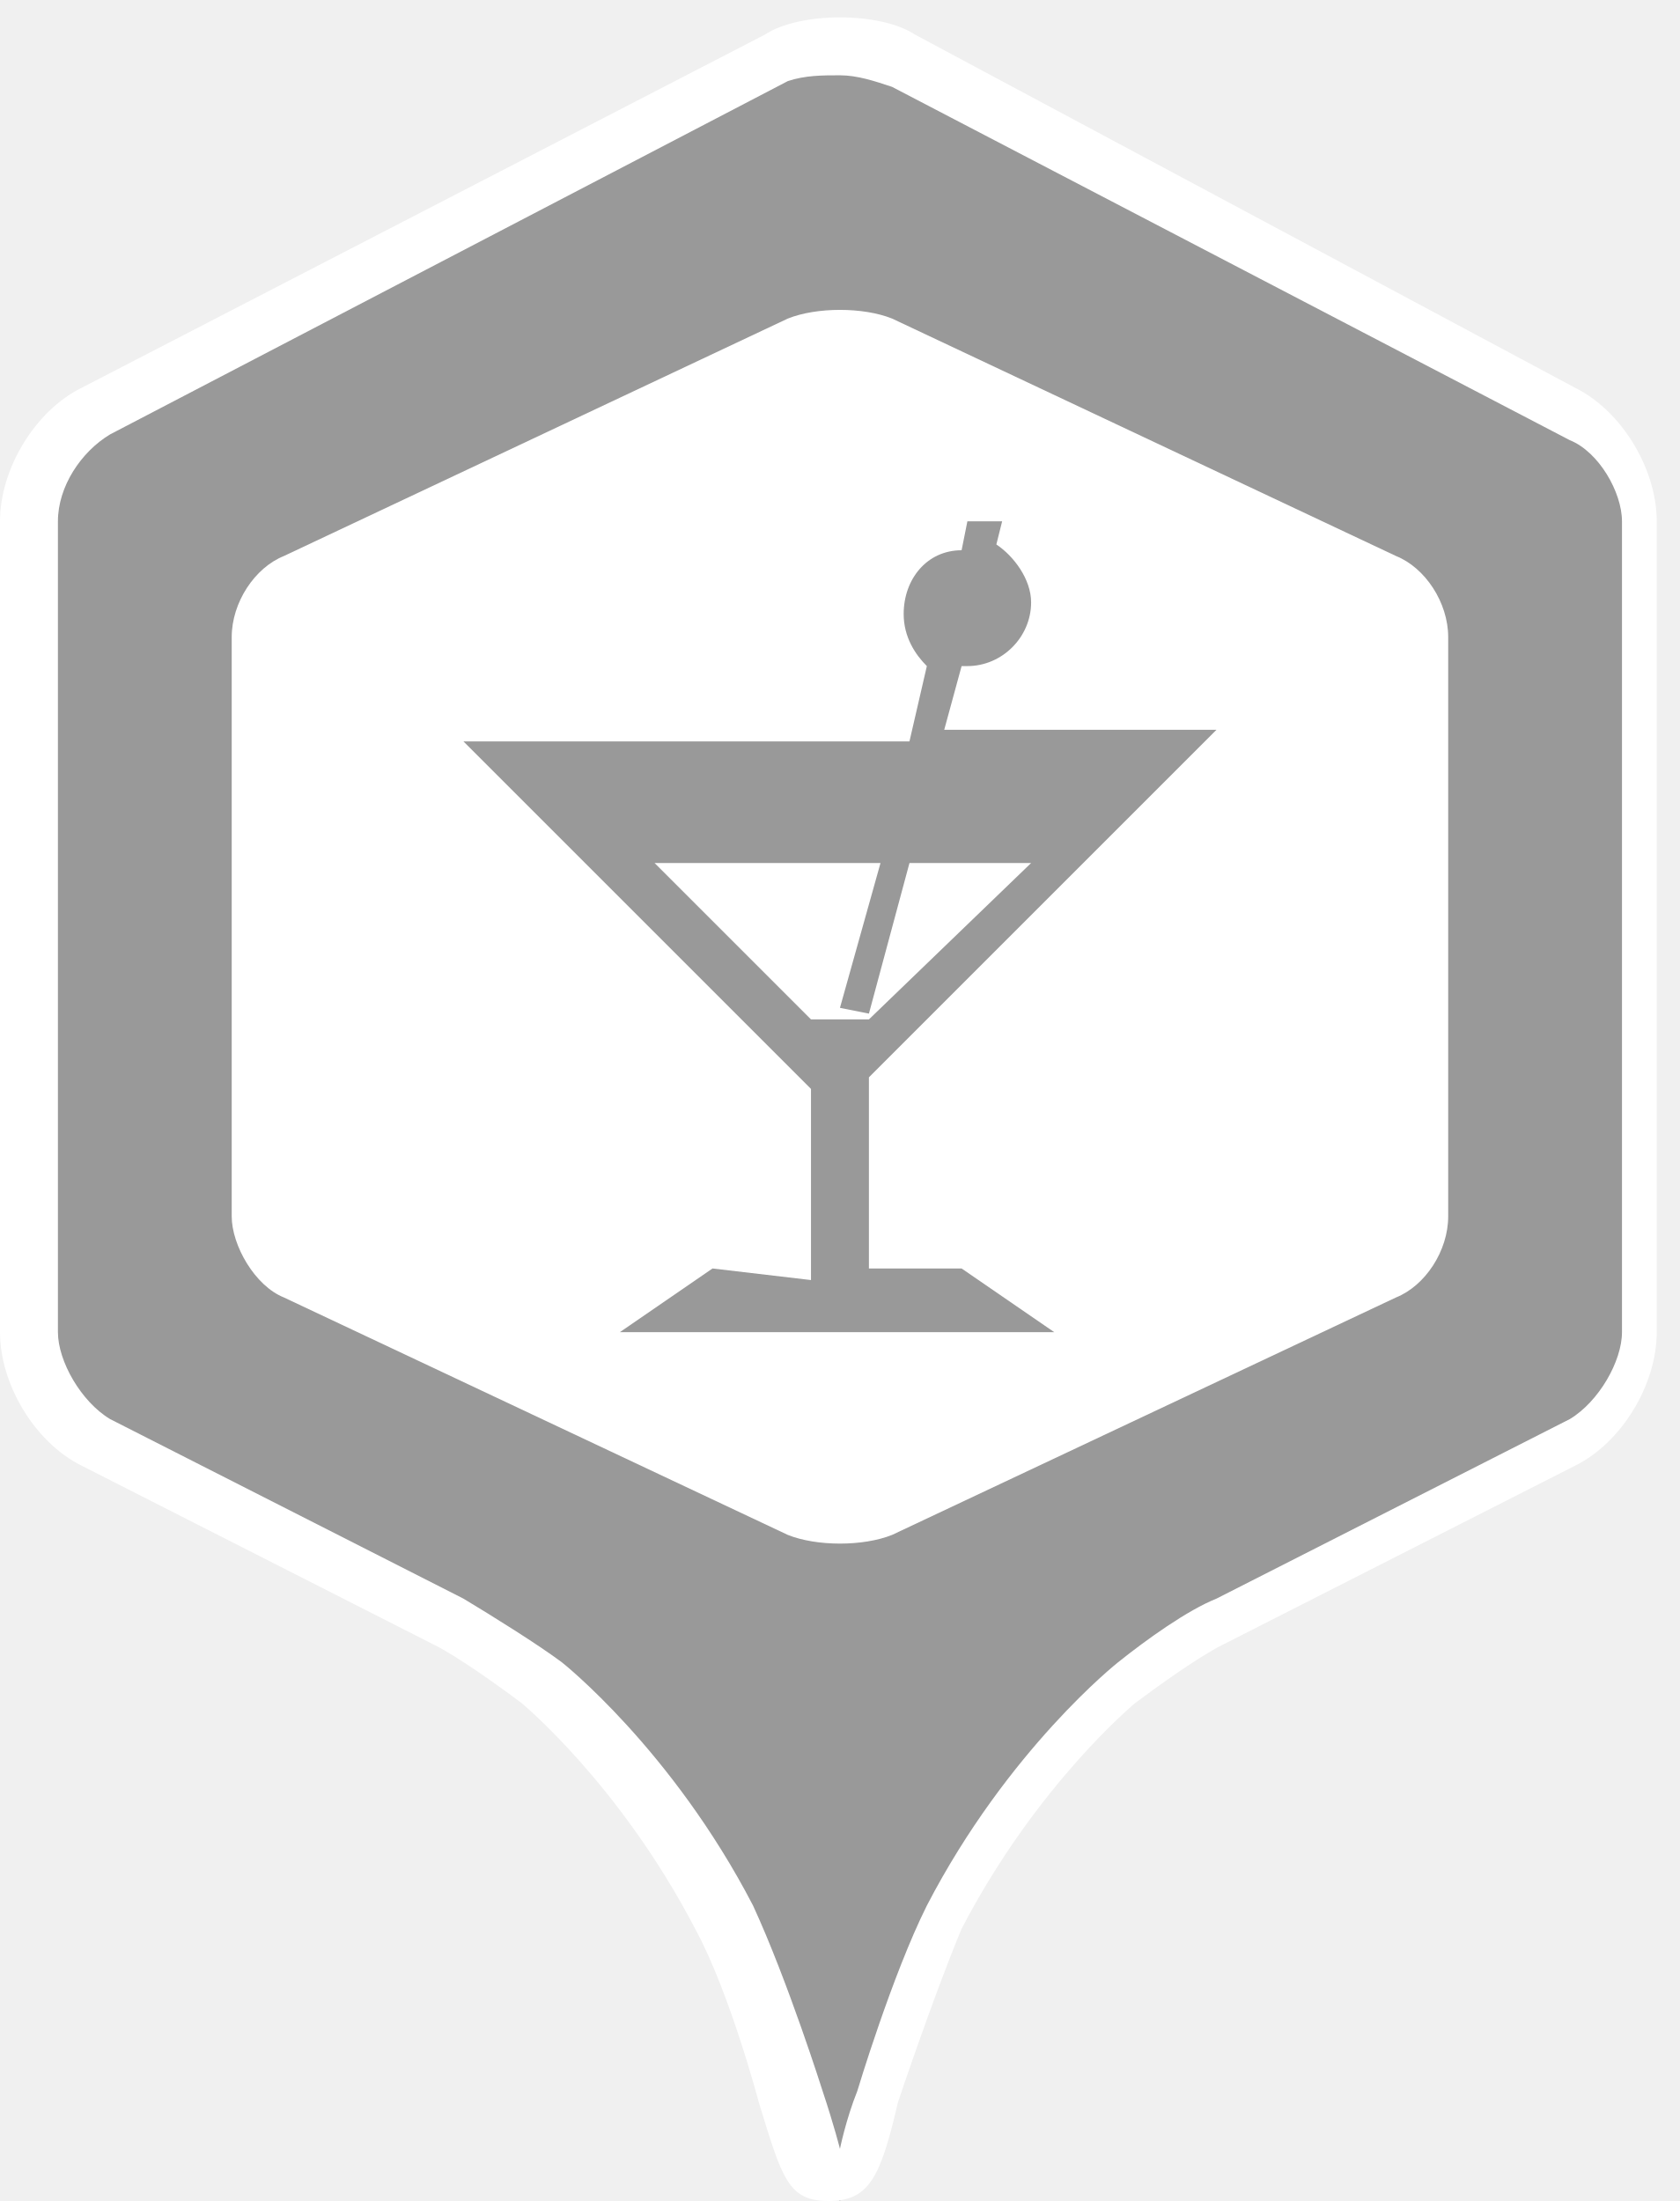
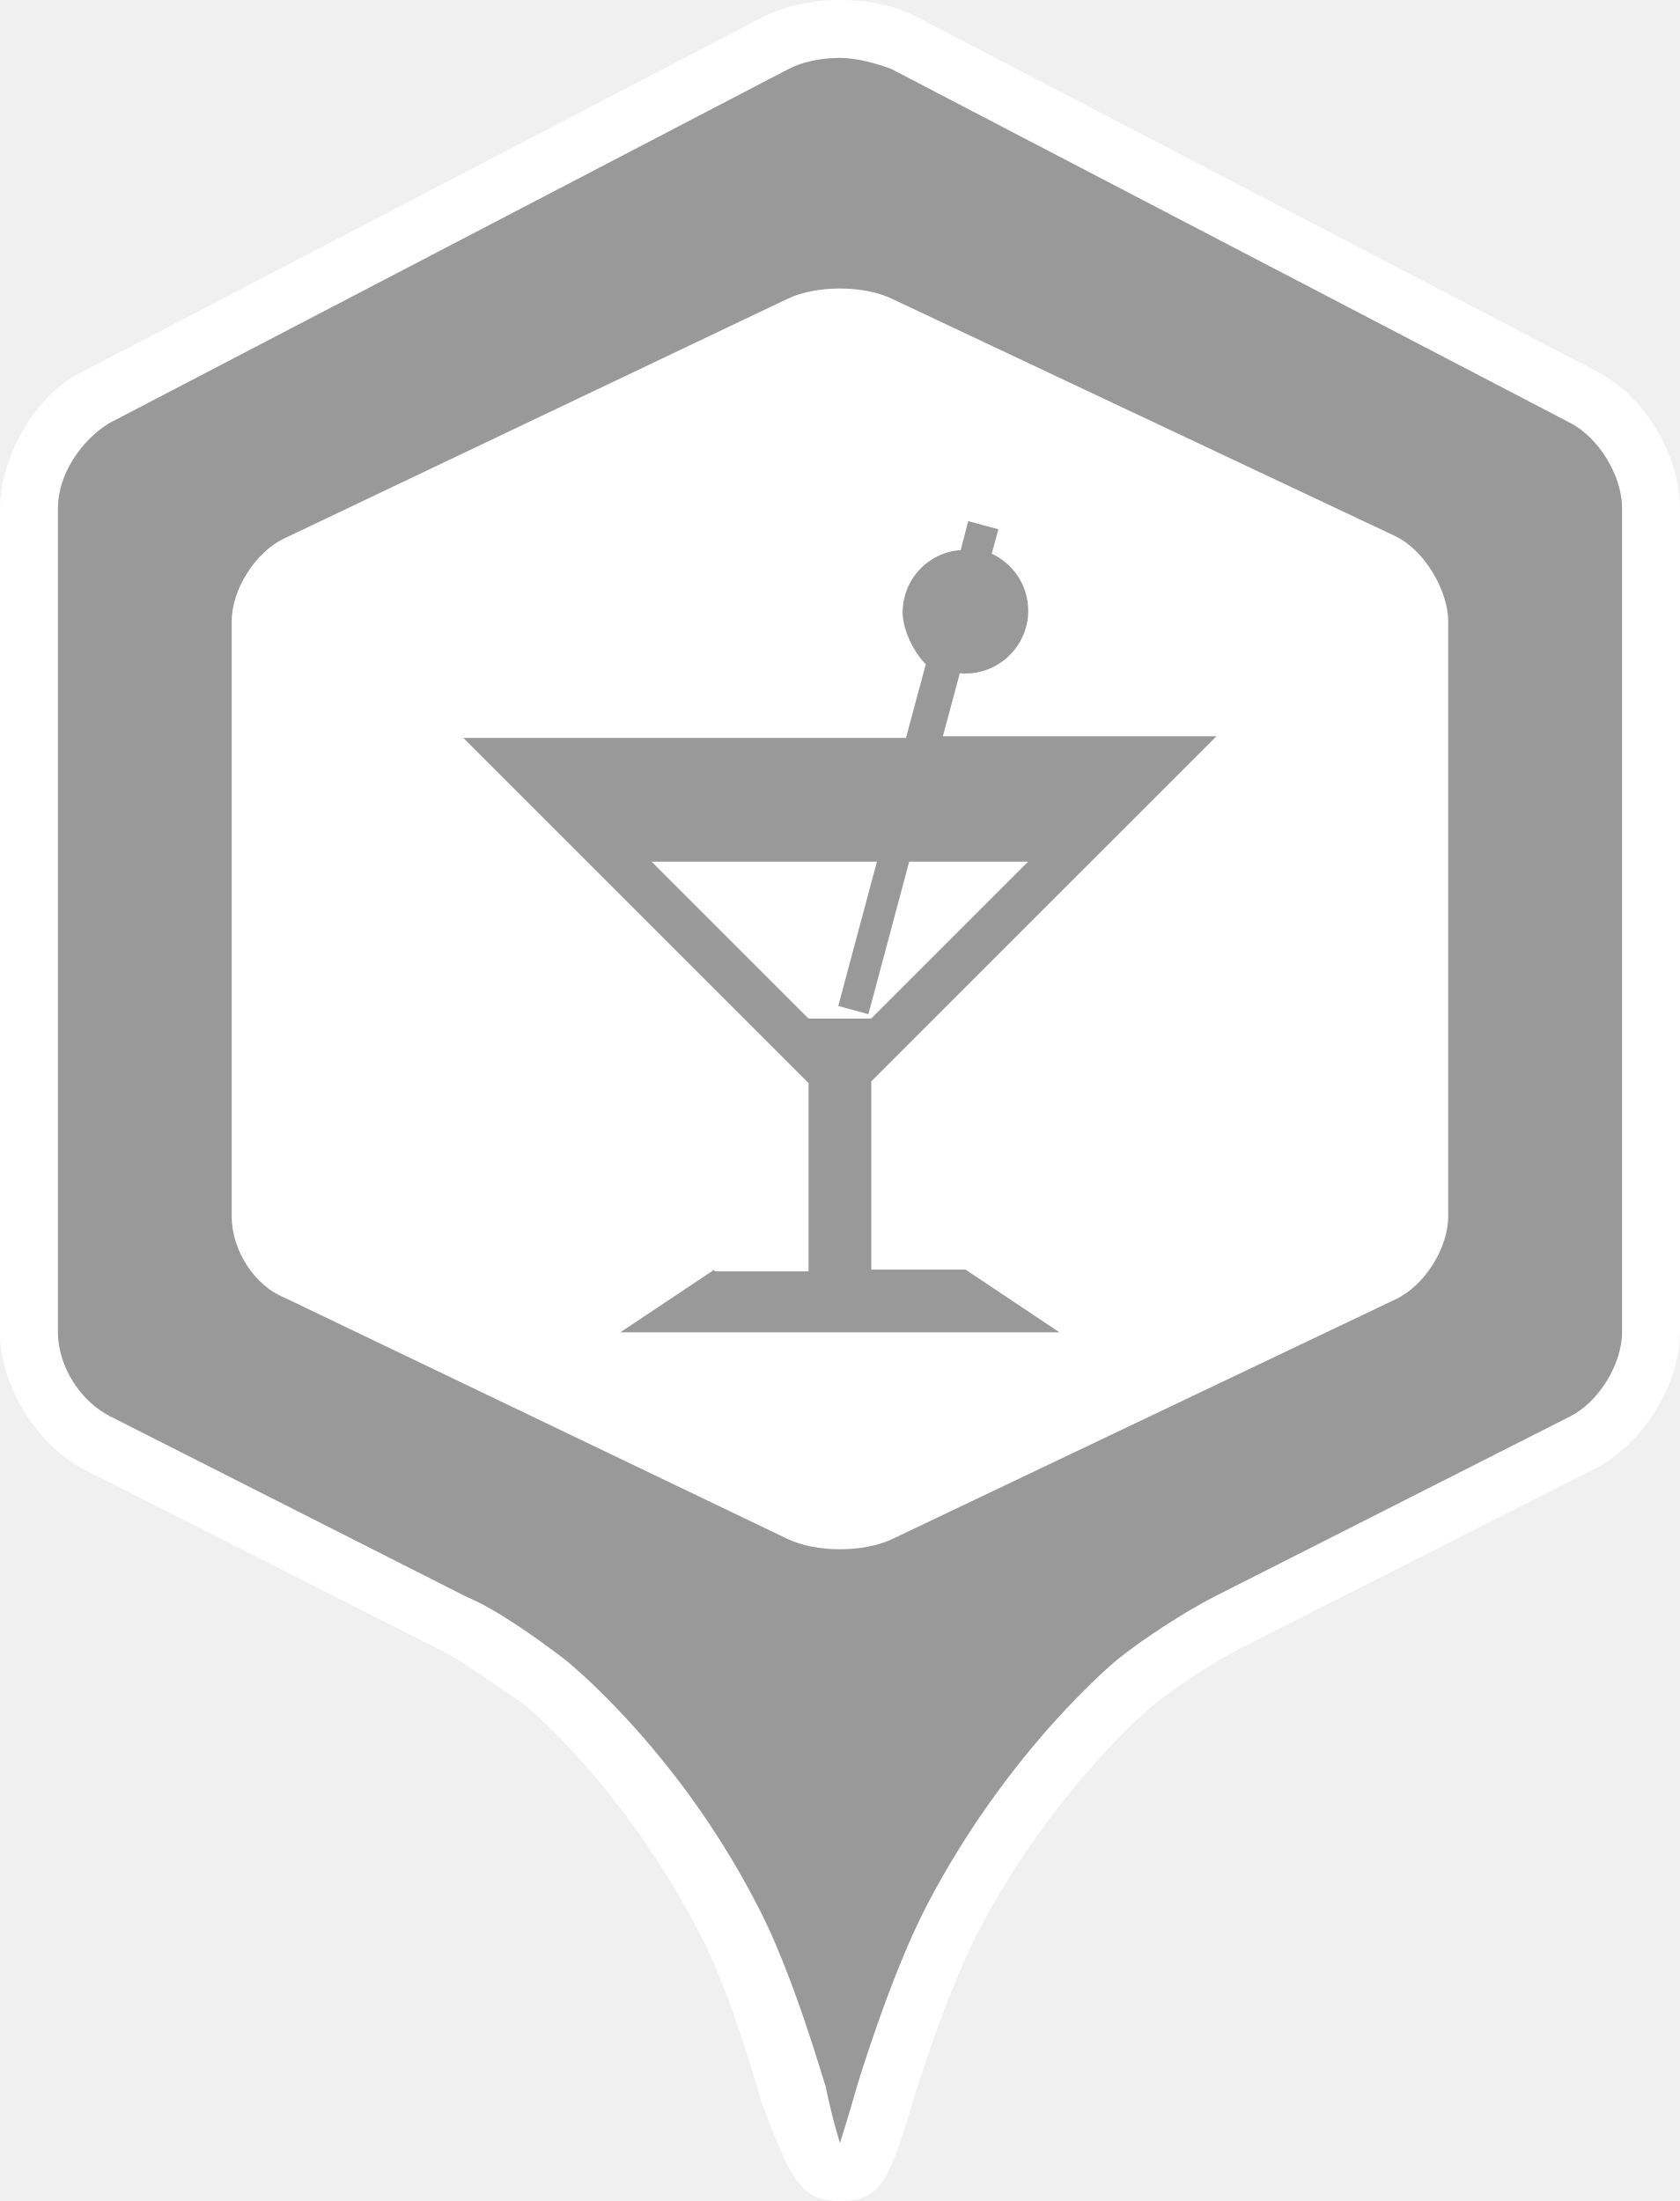
- <svg xmlns="http://www.w3.org/2000/svg" version="1.1" id="Layer_1" x="0px" y="0px" viewBox="0 0 29 38" enable-background="new 0 0 29 38" xml:space="preserve">
+ <svg xmlns="http://www.w3.org/2000/svg" version="1.2" baseProfile="tiny" id="Layer_1" x="0px" y="0px" width="29px" height="38px" viewBox="0 0 29 38" xml:space="preserve">
  <g>
-     <path fill="#999999" d="M13.7 36.2c0 0-0.6-1.9-1.2-3.1c-1.4-2.6-3.1-4.1-3.2-4.1c-0.4-0.3-1.1-0.8-1.6-1l-6.1-3.1 C1 24.6 0.5 23.7 0.5 23V9c0-0.7 0.5-1.6 1.2-1.9L13.4 1c0.3-0.2 0.7-0.2 1.1-0.2s0.8 0.1 1.1 0.2l11.7 6.1C28 7.5 28.5 8.3 28.5 9 v14c0 0.7-0.5 1.6-1.2 1.9L21.2 28c-0.5 0.2-1.2 0.7-1.6 1c0 0-1.8 1.5-3.2 4.1c-0.6 1.2-1.2 3.1-1.2 3.1L14.5 38L13.7 36.2z" />
-     <path fill="#FFFFFF" d="M14.5 1.3c0.3 0 0.6 0.1 0.9 0.2l11.7 6.1C27.6 7.8 28 8.5 28 9v14c0 0.5-0.4 1.2-0.9 1.5L21 27.6 c-0.5 0.2-1.2 0.7-1.7 1.1c0 0-1.9 1.5-3.3 4.2c-0.6 1.2-1.2 3.2-1.2 3.2c-0.2 0.5-0.3 1-0.3 1s-0.1-0.4-0.3-1c0 0-0.6-1.9-1.2-3.2 c-1.4-2.7-3.3-4.2-3.3-4.2c-0.4-0.3-1.2-0.8-1.7-1.1l-6.1-3.1C1.4 24.2 1 23.5 1 23V9c0-0.6 0.4-1.2 0.9-1.5l11.7-6.1 C13.9 1.3 14.2 1.3 14.5 1.3 M14.5 0.3c-0.5 0-1 0.1-1.3 0.3L1.4 6.7C0.6 7.1 0 8.1 0 9v14c0 0.9 0.6 1.9 1.4 2.3l6.1 3.1 c0.4 0.2 1.1 0.7 1.5 1c0 0 1.7 1.4 3 3.9c0.6 1.1 1.1 3 1.1 3c0.4 1.3 0.5 1.7 1.2 1.7s0.9-0.4 1.2-1.7c0 0 0.6-1.8 1.1-3 c1.3-2.5 3-3.9 3-3.9c0.4-0.3 1.1-0.8 1.5-1l6.1-3.1c0.8-0.4 1.4-1.4 1.4-2.3V9c0-0.9-0.6-1.9-1.4-2.3L15.8 0.6 C15.5 0.4 15 0.3 14.5 0.3L14.5 0.3z" />
+     <path fill="#FFFFFF" d="M14.5 0c-0.494 0-0.973 0.108-1.349 0.304L1.424 6.418C0.612 6.8 0 7.9 0 8.767V23 c0 0.9 0.6 1.9 1.4 2.344l6.149 3.116c0.424 0.2 1.1 0.7 1.5 0.967c0.016 0 1.7 1.4 3 3.9 c0.594 1.1 1.1 3 1.1 2.982C13.649 37.6 13.8 38 14.5 38s0.851-0.354 1.245-1.672 c0.005-0.019 0.555-1.847 1.146-2.982c1.307-2.502 3.014-3.904 3.03-3.919c0.369-0.3 1.065-0.752 1.489-0.967l6.148-3.116 C28.381 24.9 29 23.9 29 23V8.767c0-0.916-0.612-1.926-1.424-2.349L15.849 0.304C15.473 0.1 15 0 14.5 0" />
+     <path fill="#999999" d="M14.787 36.042c0 0 0.574-1.923 1.219-3.159c1.417-2.713 3.284-4.232 3.284-4.232 c0.428-0.347 1.179-0.834 1.669-1.083l6.149-3.115c0.49-0.248 0.893-0.902 0.893-1.452V8.767c0-0.55-0.4-1.208-0.888-1.462 L15.387 1.191C15.143 1.1 14.8 1 14.5 1c-0.322 0-0.643 0.064-0.887 0.191L1.887 7.305C1.399 7.6 1 8.2 1 8.767V23 c0 0.6 0.4 1.2 0.9 1.452l6.15 3.115c0.49 0.2 1.2 0.7 1.7 1.083c0 0 1.9 1.5 3.3 4.2 c0.645 1.2 1.2 3.2 1.2 3.159C14.371 36.6 14.5 37 14.5 37S14.629 36.6 14.8 36" />
+     <path fill="#999999" d="M14.5 38L14.5 38z" />
+     <path fill="#FFFFFF" d="M25 21c0 0.55-0.406 1.193-0.903 1.43l-8.693 4.141c-0.498 0.236-1.309 0.236-1.806 0L4.903 22.4 C4.406 22.2 4 21.6 4 21V10.728c0-0.55 0.406-1.193 0.903-1.43l8.694-4.14c0.497-0.236 1.309-0.236 1.8 0l8.693 4.1 C24.594 9.5 25 10.2 25 10.728V21z" />
+     <path fill="#999999" d="M12.333 21.919l-1.625 1.084h3.25h1.083h3.249l-1.623-1.084h-1.626v-3.25L21 12.711h-4.723l0.292-1.088 l0.098 0.005c0.595 0 1.083-0.488 1.083-1.082c0-0.434-0.255-0.814-0.63-0.986l0.115-0.422l-0.521-0.141l-0.129 0.5 c-0.559 0.038-1.003 0.504-1.003 1.078c0 0.3 0.2 0.7 0.4 0.893l-0.343 1.273H8l5.958 5.958v3.251h-1.625V21.919z M13.957 17.585l-2.708-2.708h3.889l-0.667 2.491l0.52 0.142l0.704-2.633h2.053l-2.708 2.708H13.957z" />
  </g>
-   <path fill="#FFFFFF" d="M25 21c0 0.6-0.4 1.2-0.9 1.4l-8.7 4.1c-0.5 0.2-1.3 0.2-1.8 0l-8.7-4.1C4.4 22.2 4 21.5 4 21V11 c0-0.6 0.4-1.2 0.9-1.4l8.7-4.1c0.5-0.2 1.3-0.2 1.8 0l8.7 4.1C24.6 9.8 25 10.4 25 11V21z" />
-   <path fill="#999999" d="M12.3 21.9L10.7 23H14H15h3.2l-1.6-1.1H15v-3.3l6-6h-4.7l0.3-1.1l0.1 0c0.6 0 1.1-0.5 1.1-1.1 c0-0.4-0.3-0.8-0.6-1l0.1-0.4L16.7 9l-0.1 0.5c-0.6 0-1 0.5-1 1.1c0 0.4 0.2 0.7 0.4 0.9l-0.3 1.3H8l6 6v3.3L12.3 21.9L12.3 21.9z M14 17.6l-2.7-2.7h3.9l-0.7 2.5l0.5 0.1l0.7-2.6h2.1L15 17.6H14z" />
</svg>
